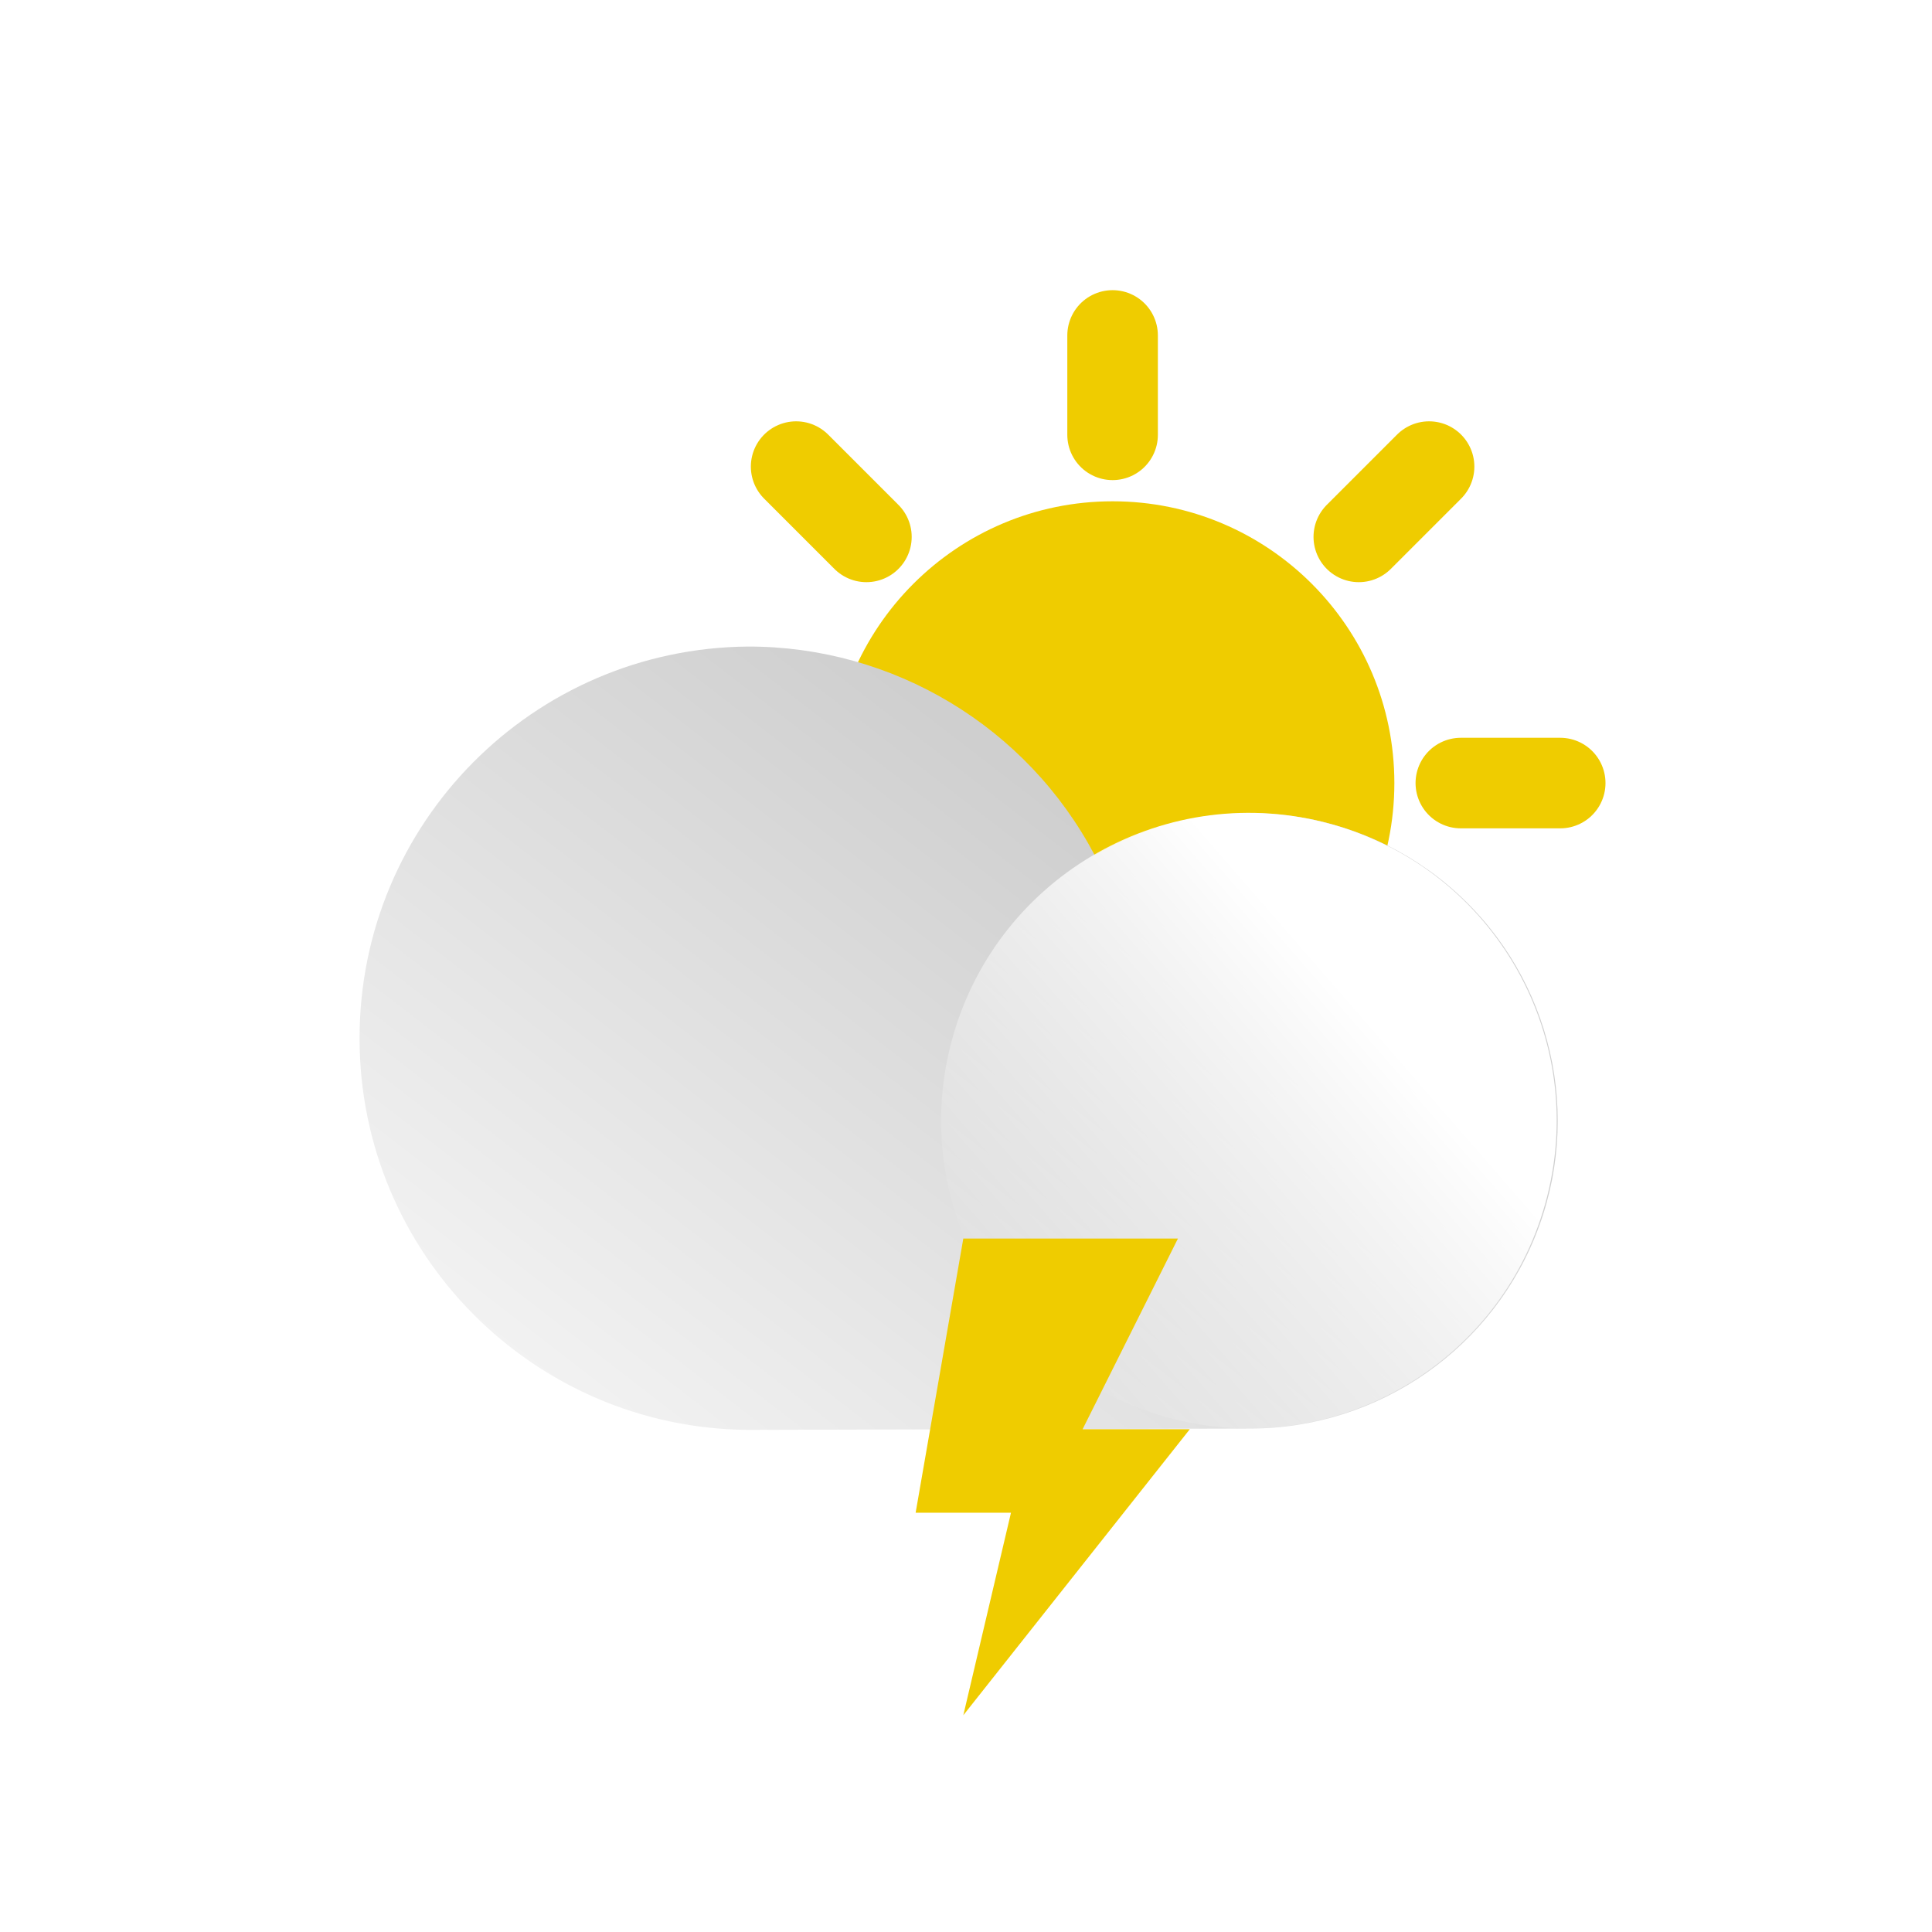
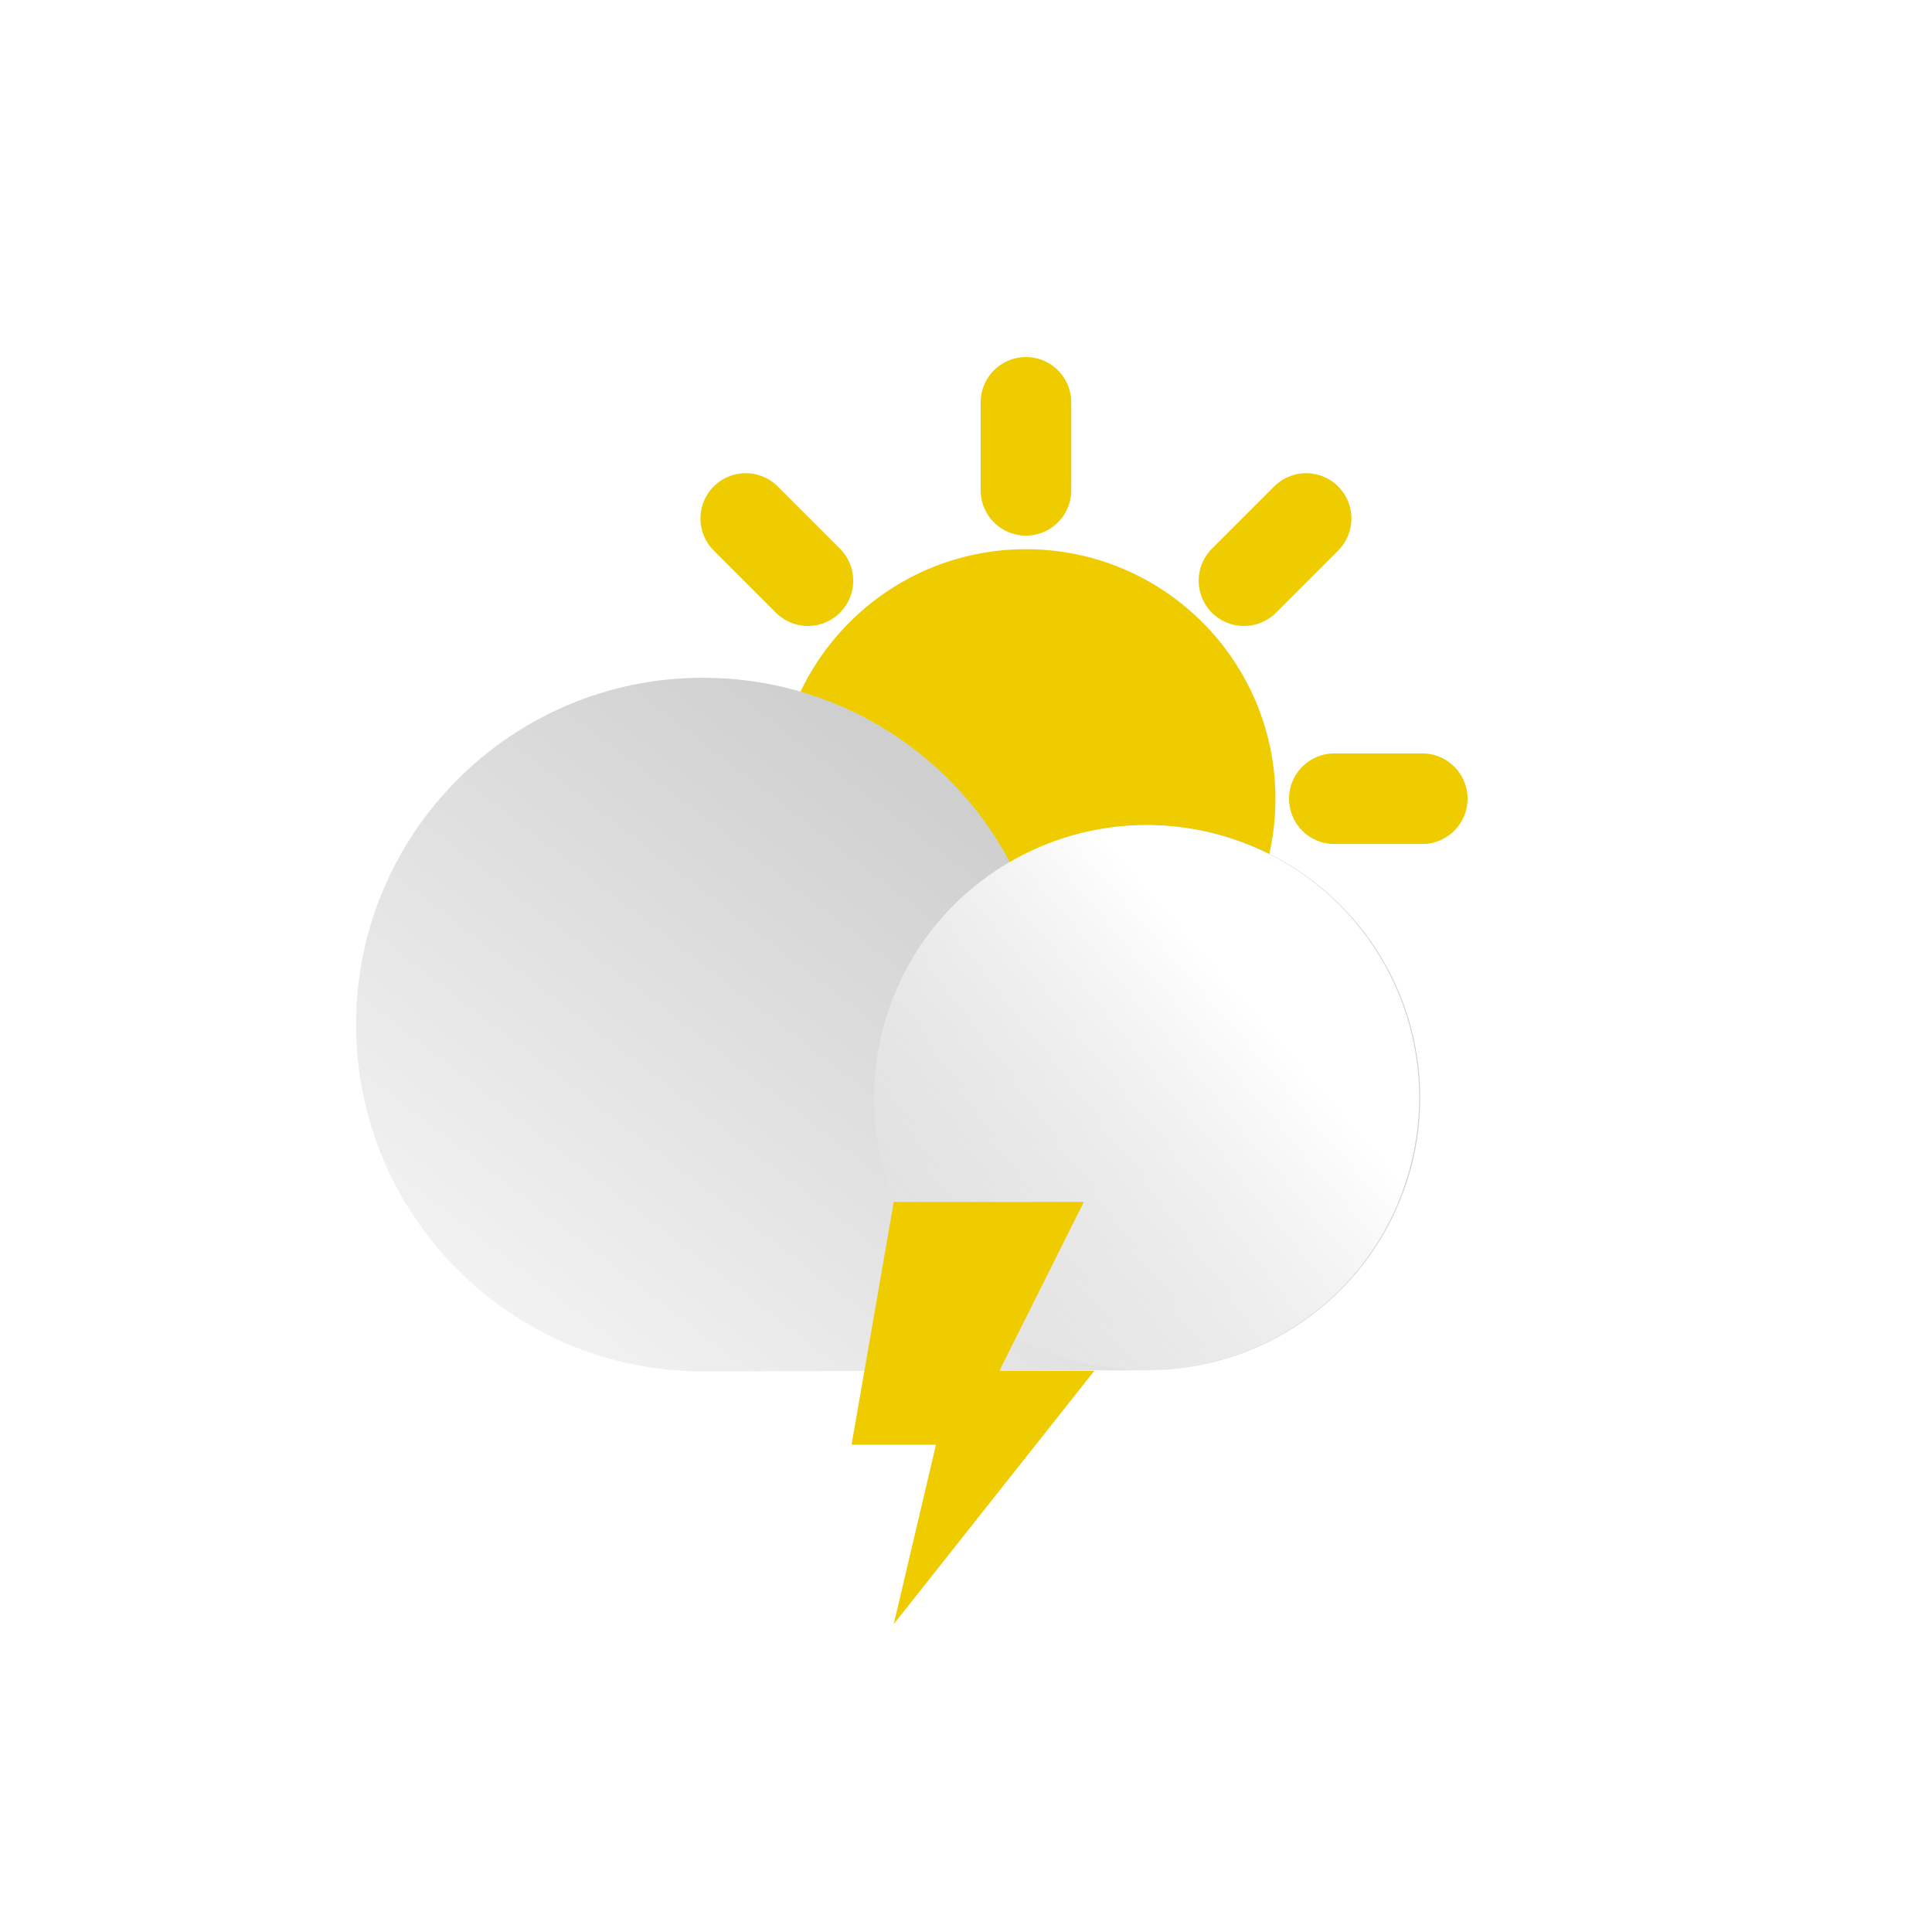
<svg xmlns="http://www.w3.org/2000/svg" data-name="Layer 1" id="Layer_1" viewBox="0 0 64 64" version="1.1">
  <defs id="defs14">
    <style id="style2">.cls-1{fill:#efcc00;}.cls-2{fill:none;stroke:#efcc00;stroke-linecap:round;stroke-miterlimit:10;stroke-width:3px;}.cls-3{fill:url(#linear-gradient);}.cls-4{fill:url(#linear-gradient-2);}.cls-5{fill:#0baeff;}</style>
-     <linearGradient gradientTransform="matrix(-0.7414105,0,0,0.7414105,-163.3248,9.629295)" gradientUnits="userSpaceOnUse" id="linear-gradient" x1="-249.28" x2="-270.37" y1="52.39" y2="25.08">
+     <linearGradient gradientTransform="matrix(-0.6564774,0,0,0.6564774,-143.2632,12.01521)" gradientUnits="userSpaceOnUse" id="linear-gradient" x1="-249.28" x2="-270.37" y1="52.39" y2="25.08">
      <stop offset="0" stop-color="#f2f2f2" id="stop4" />
      <stop offset="1" stop-color="#cfcfcf" id="stop6" />
    </linearGradient>
-     <linearGradient gradientTransform="matrix(0,-0.7414105,-0.7414105,0,-15.65017,-181.7817)" gradientUnits="userSpaceOnUse" id="linear-gradient-2" x1="-316.5" x2="-304.88" y1="5.88" y2="23.52">
+     <linearGradient gradientTransform="matrix(0,-0.6564774,-0.6564774,0,-16.85393,-158.7167)" gradientUnits="userSpaceOnUse" id="linear-gradient-2" x1="-316.5" x2="-304.88" y1="5.88" y2="23.52">
      <stop offset="0.02" stop-color="#fff" id="stop9" />
      <stop offset="1" stop-color="#fff" stop-opacity="0" id="stop11" />
    </linearGradient>
  </defs>
-   <circle class="cls-1" cx="36.856" cy="25.94" r="9.334" id="circle18" style="stroke-width:0.741" />
-   <line class="cls-2" x1="36.856" x2="36.856" y1="11.112" y2="14.404" id="line20" />
-   <line class="cls-2" x1="36.856" x2="36.856" y1="37.477" y2="40.769" id="line22" />
-   <line class="cls-2" x1="22.028" x2="25.327" y1="25.94" y2="25.94" id="line24" />
-   <line class="cls-2" x1="48.392" x2="51.684" y1="25.94" y2="25.94" id="line26" />
-   <line class="cls-2" x1="26.373" x2="28.701" y1="15.457" y2="17.785" id="line28" />
-   <line class="cls-2" x1="45.012" x2="47.34" y1="34.096" y2="36.424" id="line30" />
-   <line class="cls-2" x1="26.373" x2="28.701" y1="36.424" y2="34.096" id="line32" />
-   <line class="cls-2" x1="45.012" x2="47.34" y1="17.785" y2="15.457" id="line34" />
-   <path class="cls-3" d="m 24.771,21.418 a 12.967,12.967 0 0 1 11.492,6.91 10.194,10.194 0 1 1 5.131,18.995 l -16.622,0.044 a 12.975,12.975 0 0 1 0,-25.949 z" id="path36" style="fill:url(#linear-gradient);stroke-width:0.741" />
-   <circle class="cls-4" cx="-24.621" cy="49.835" r="10.194" transform="rotate(-74.39)" id="circle38" style="fill:url(#linear-gradient-2);stroke-width:0.741" />
-   <polygon class="cls-1" points="33.13,63.65 43.25,50.87 38.46,50.87 42.72,42.35 33.13,42.35 31,54.6 35.26,54.6 " id="polygon40" transform="matrix(0.7414105,0,0,0.7414105,7.347935,9.629295)" />
+   <circle class="cls-1" cx="33.986" cy="26.458" r="8.265" id="circle18" style="stroke-width:0.656" />
+   <line class="cls-2" x1="33.986" x2="33.986" y1="13.328" y2="16.243" id="line20" />
+   <line class="cls-2" x1="33.986" x2="33.986" y1="36.673" y2="39.587" id="line22" />
+   <line class="cls-2" x1="20.856" x2="23.778" y1="26.458" y2="26.458" id="line24" />
+   <line class="cls-2" x1="44.201" x2="47.115" y1="26.458" y2="26.458" id="line26" />
+   <line class="cls-2" x1="24.703" x2="26.764" y1="17.175" y2="19.236" id="line28" />
+   <line class="cls-2" x1="41.207" x2="43.268" y1="33.679" y2="35.74" id="line30" />
+   <line class="cls-2" x1="24.703" x2="26.764" y1="35.74" y2="33.679" id="line32" />
+   <line class="cls-2" x1="41.207" x2="43.268" y1="19.236" y2="17.175" id="line34" />
+   <path class="cls-3" d="m 23.285,22.453 a 11.482,11.482 0 0 1 10.175,6.118 9.027,9.027 0 1 1 4.543,16.819 l -14.718,0.039 a 11.488,11.488 0 0 1 0,-22.977 z" id="path36" style="fill:url(#linear-gradient);stroke-width:0.656" />
+   <circle class="cls-4" cx="-24.797" cy="46.367" r="9.027" transform="rotate(-74.39)" id="circle38" style="fill:url(#linear-gradient-2);stroke-width:0.656" />
+   <polygon class="cls-1" points="38.46,50.87 42.72,42.35 33.13,42.35 31,54.6 35.26,54.6 33.13,63.65 43.25,50.87 " id="polygon40" transform="matrix(0.6564774,0,0,0.6564774,7.857946,12.01521)" />
</svg>
